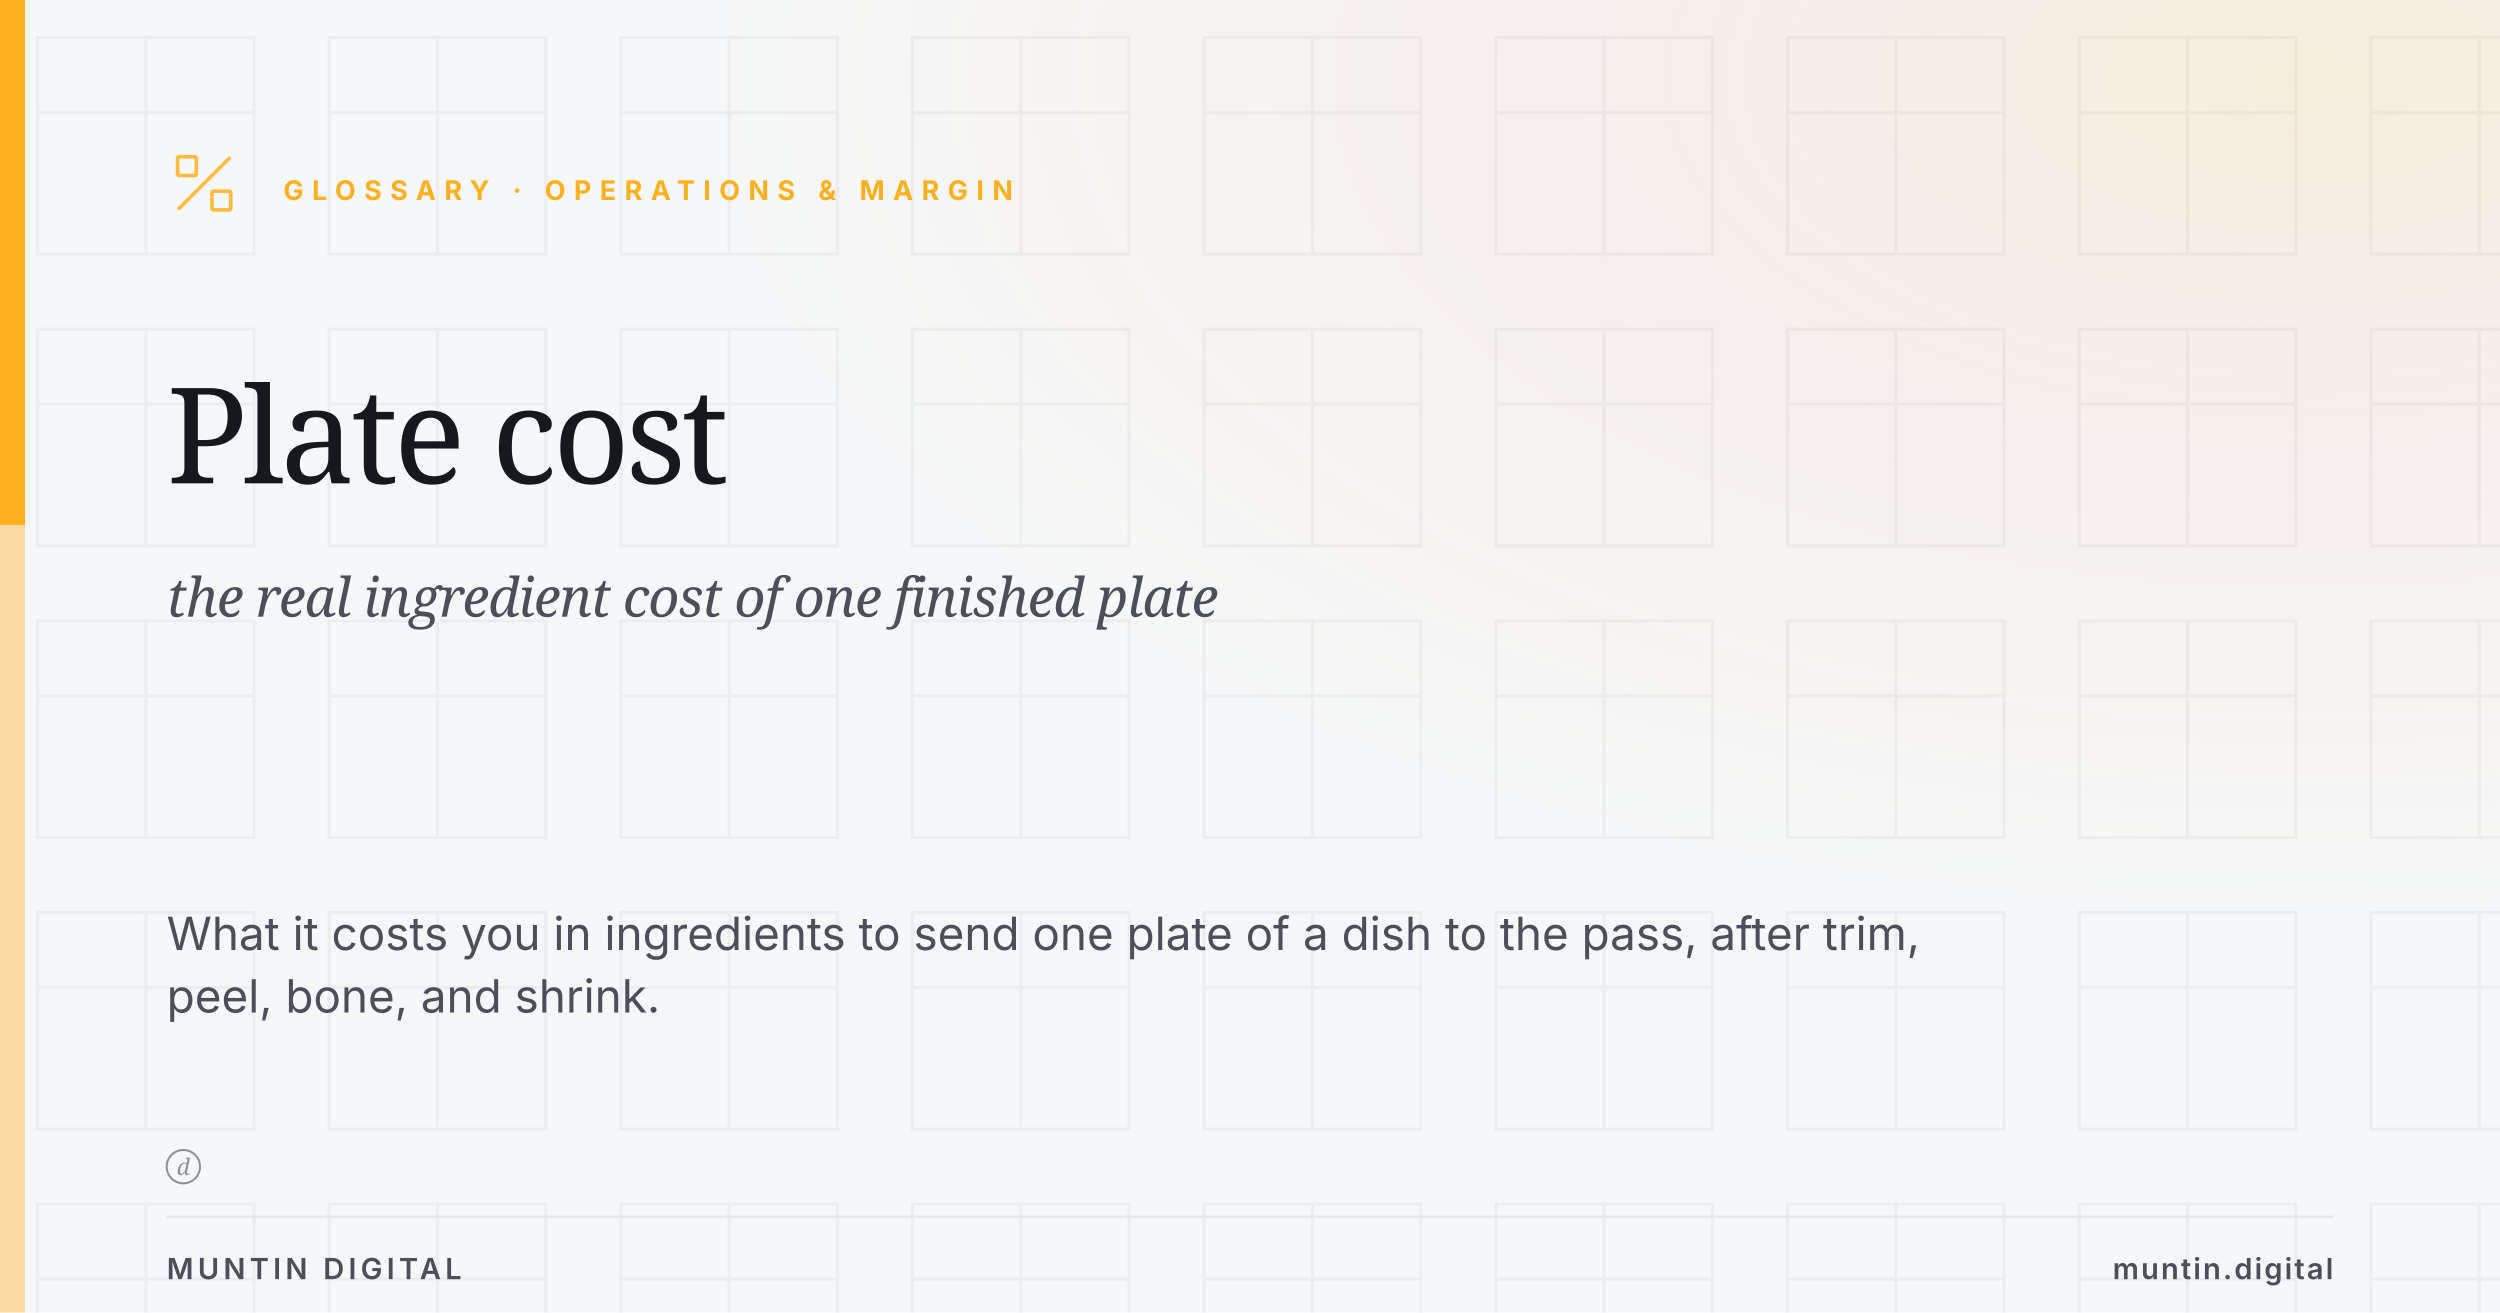
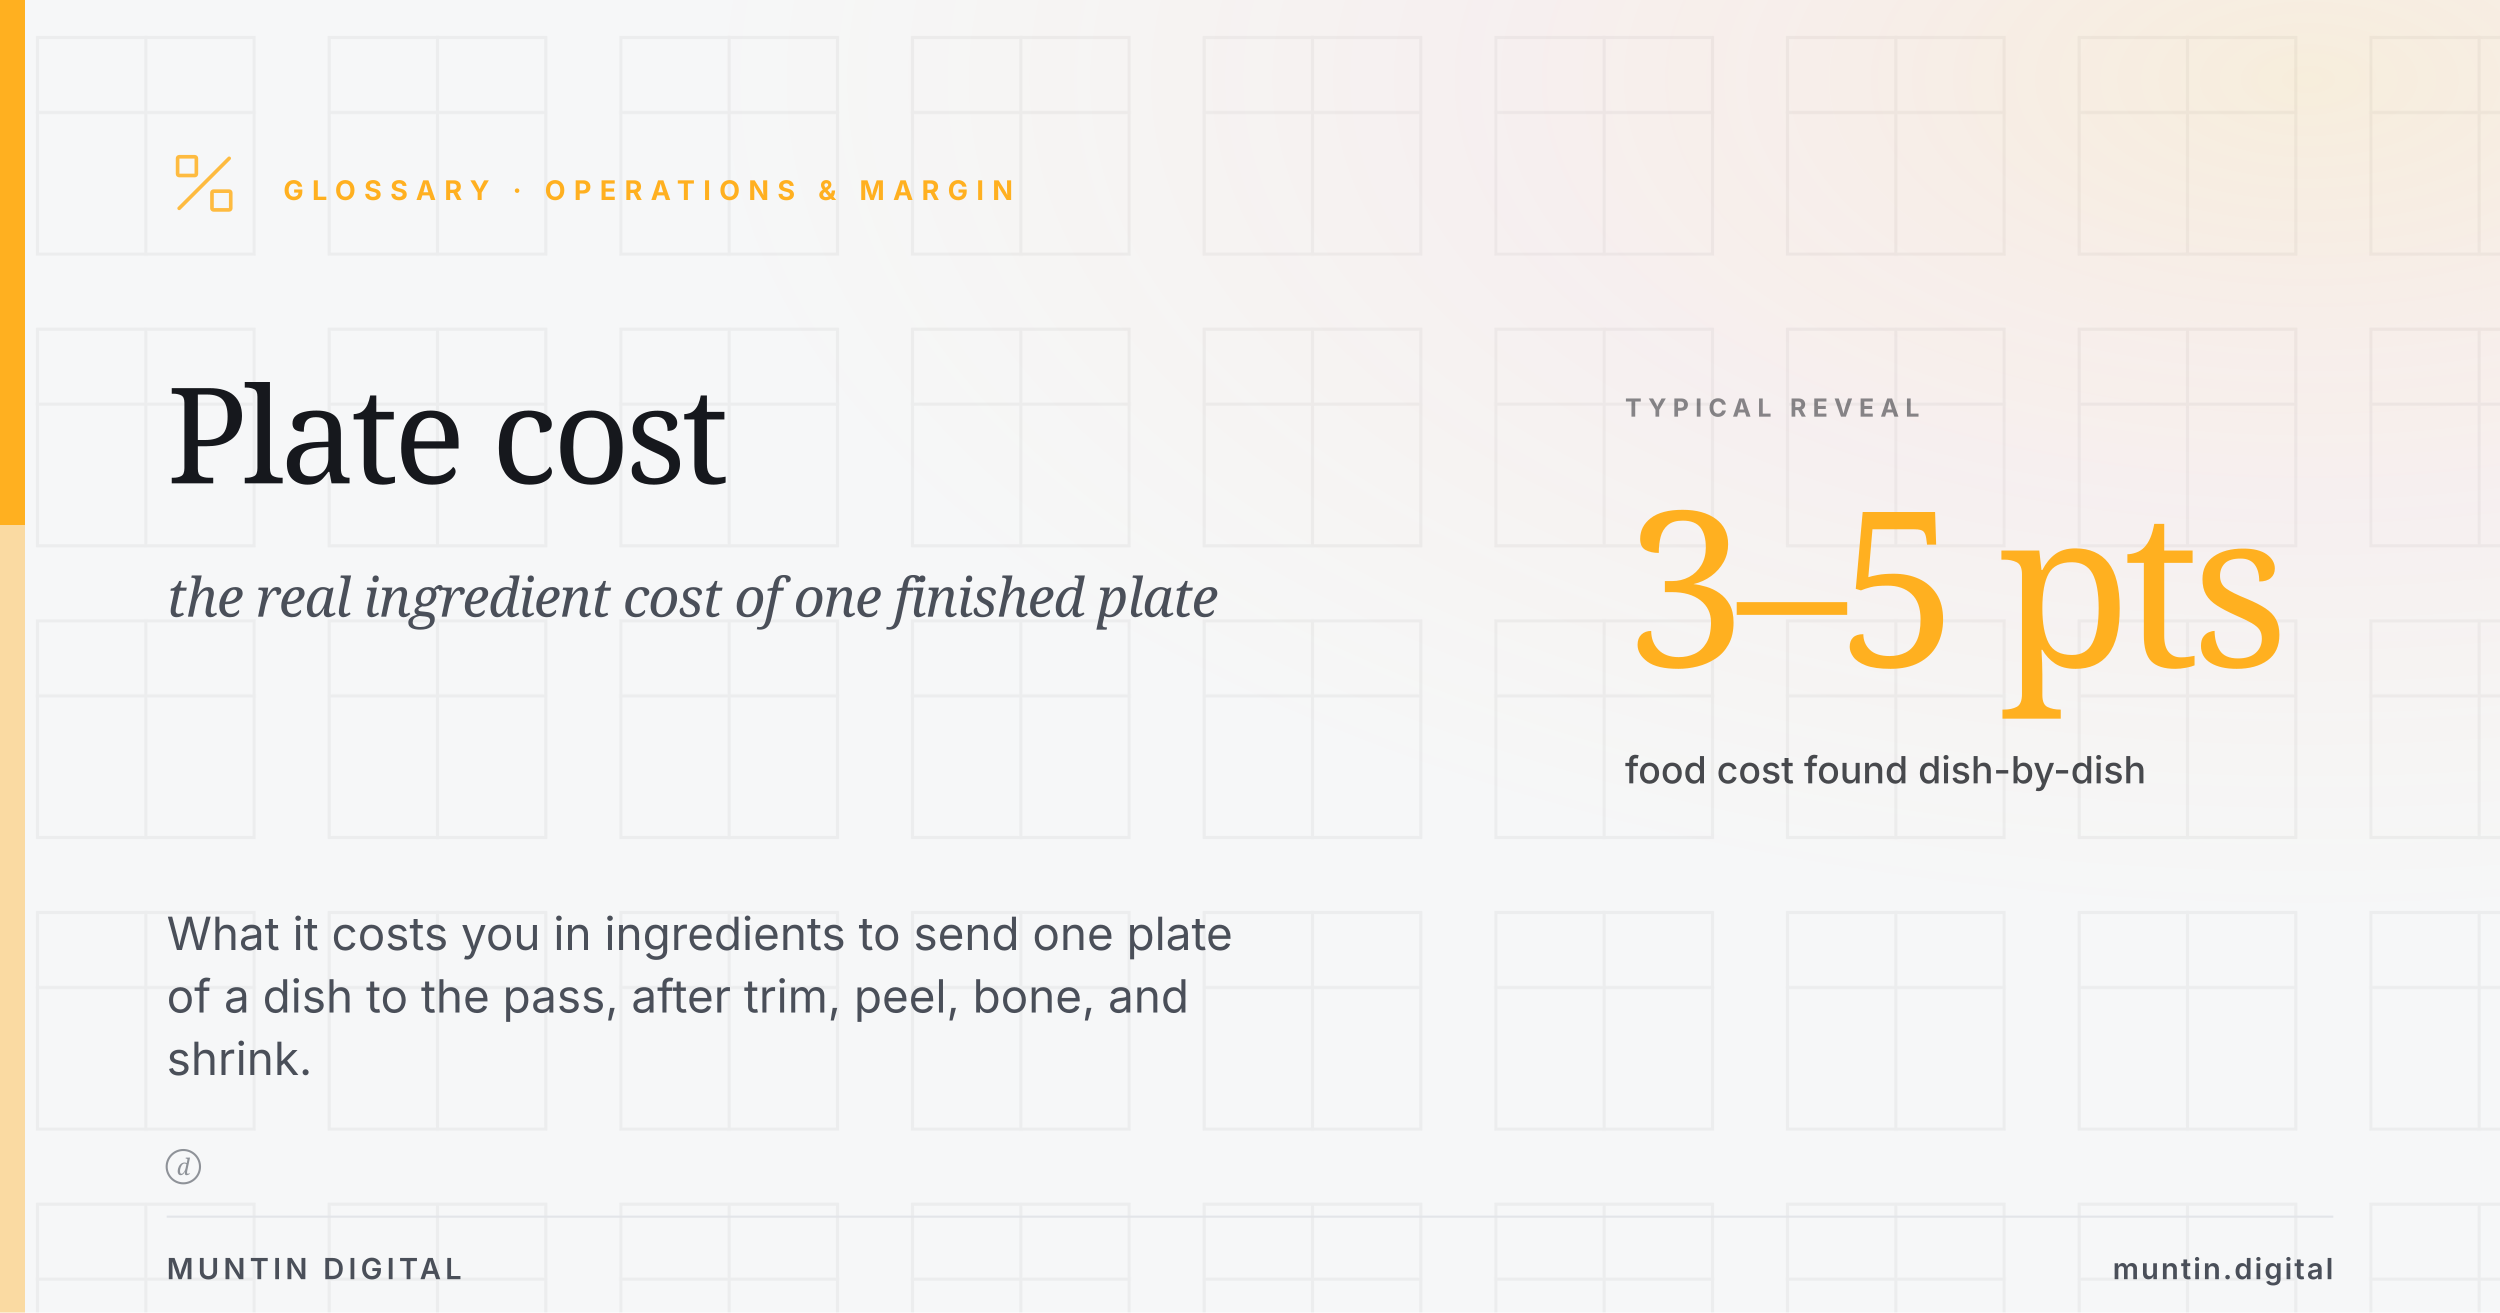
<svg xmlns="http://www.w3.org/2000/svg" viewBox="0 0 1200 630" width="1200" height="630">
  <rect width="1200" height="630" fill="#F6F7F8" />
  <defs>
    <pattern id="muntinField" x="0" y="0" width="140" height="140" patternUnits="userSpaceOnUse">
      <g transform="translate(18, 18)" fill="none" stroke="#16181D" stroke-width="1.5" stroke-linecap="square" stroke-linejoin="miter">
        <rect x="0" y="0" width="104" height="104" />
        <line x1="52" y1="0" x2="52" y2="104" />
        <line x1="0" y1="36" x2="104" y2="36" />
      </g>
    </pattern>
  </defs>
  <rect width="1200" height="630" fill="url(#muntinField)" opacity="0.045" />
  <defs>
    <radialGradient id="ghWarmSoft" cx="92%" cy="6%" r="64%">
      <stop offset="0%" stop-color="#FFB020" stop-opacity="0.13" />
      <stop offset="52%" stop-color="#FF6B5C" stop-opacity="0.05" />
      <stop offset="100%" stop-color="#FFB020" stop-opacity="0" />
    </radialGradient>
  </defs>
  <rect width="1200" height="630" fill="url(#ghWarmSoft)" />
  <rect x="0" y="0" width="12" height="252" fill="#FFB020" />
  <rect x="0" y="252" width="12" height="378" fill="#FFB020" opacity="0.4" />
  <g transform="translate(80, 70) scale(1.5)" fill="none" stroke="#FFB020" stroke-width="1.167" stroke-linecap="round" stroke-linejoin="round" color="#FFB020" opacity="0.85">
    <rect x="3.5" y="3.5" width="6" height="6" rx="0.5" />
    <rect x="14.5" y="14.5" width="6" height="6" rx="0.5" />
    <line x1="20" y1="4" x2="4" y2="20" />
  </g>
  <text x="136" y="96" font-family="Inter, Arial, sans-serif" font-size="13" font-weight="700" letter-spacing="4" fill="#FFB020">GLOSSARY · OPERATIONS &amp; MARGIN</text>
  <text x="80" y="232" font-family="Fraunces, Georgia, serif" font-size="64" font-weight="500" letter-spacing="-2" fill="#16181D">Plate cost</text>
  <text x="80" y="296" font-family="Fraunces, Georgia, serif" font-style="italic" font-size="26" font-weight="400" letter-spacing="-0.5" fill="#4A4F59">the real ingredient cost of one finished plate</text>
  <text x="80" y="456" font-family="Inter, Arial, sans-serif" font-size="22" font-weight="400" fill="#4A4F59">
-     <tspan x="80" dy="0">What it costs you in ingredients to send one plate of a dish to the pass, after trim,</tspan>
-     <tspan x="80" dy="30">peel, bone, and shrink.</tspan>
+     <tspan x="80" dy="0">What it costs you in ingredients to send one plate</tspan>
+     <tspan x="80" dy="30">of a dish to the pass, after trim, peel, bone, and</tspan>
+     <tspan x="80" dy="30">shrink.</tspan>
  </text>
+   <text x="780" y="200" font-family="Inter, Arial, sans-serif" font-size="12" font-weight="700" letter-spacing="3" fill="#16181D" opacity="0.5">TYPICAL REVEAL</text>
+   <text x="780" y="320" font-family="Fraunces, Georgia, serif" font-size="104" font-weight="500" letter-spacing="-4" fill="#FFB020">3–5 pts</text>
+   <text x="780" y="376" font-family="Inter, Arial, sans-serif" font-size="18" font-weight="500" fill="#16181D" opacity="0.78">food cost found dish-by-dish</text>
  <g transform="translate(80, 552)" fill="#4A4F59" opacity="0.6">
    <circle cx="8" cy="8" r="8" fill="none" stroke="#4A4F59" stroke-width="1" />
    <text x="8" y="12" text-anchor="middle" font-family="Fraunces, Georgia, serif" font-style="italic" font-size="11" font-weight="500" fill="#4A4F59">d</text>
  </g>
  <line x1="80" y1="584" x2="1120" y2="584" stroke="#E3E5E9" stroke-width="1" />
  <text x="80" y="614" font-family="Inter, Arial, sans-serif" font-size="14" font-weight="600" letter-spacing="2" fill="#4A4F59">MUNTIN DIGITAL</text>
  <text x="1120" y="614" text-anchor="end" font-family="Inter, Arial, sans-serif" font-size="14" font-weight="600" letter-spacing="1" fill="#4A4F59">muntin.digital</text>
</svg>
